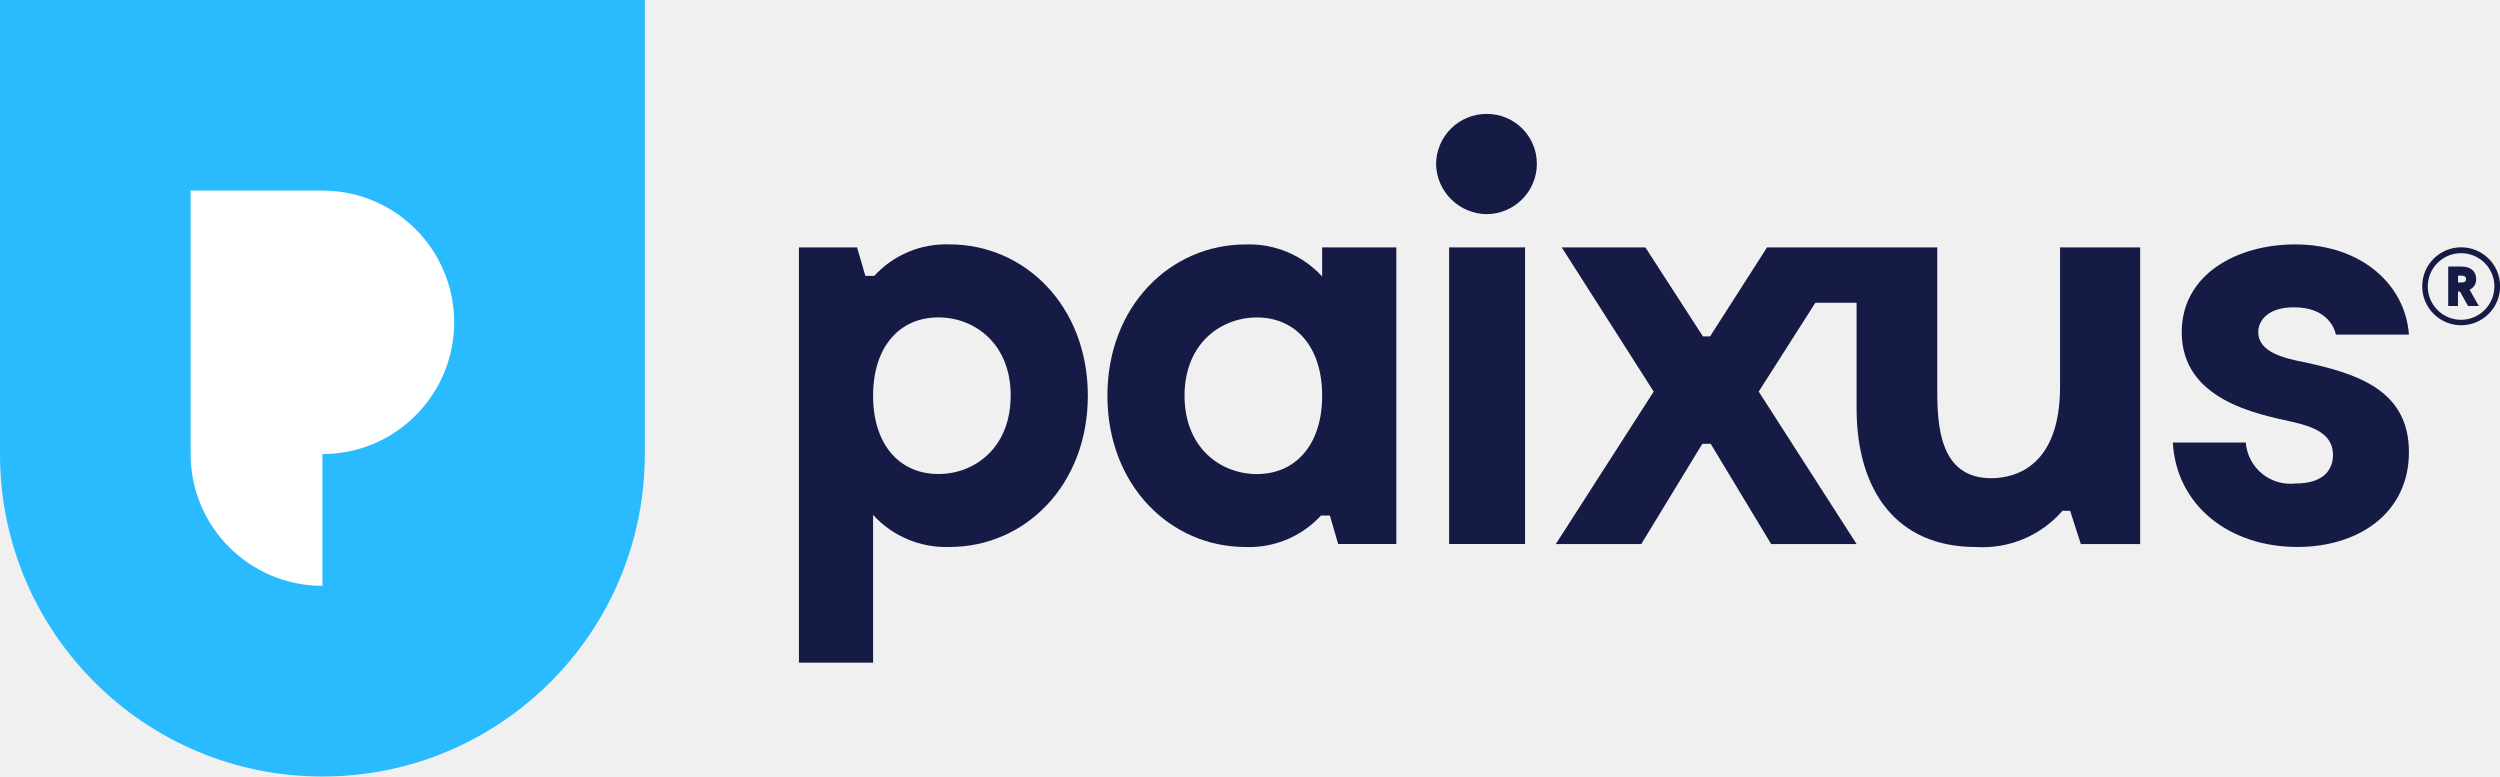
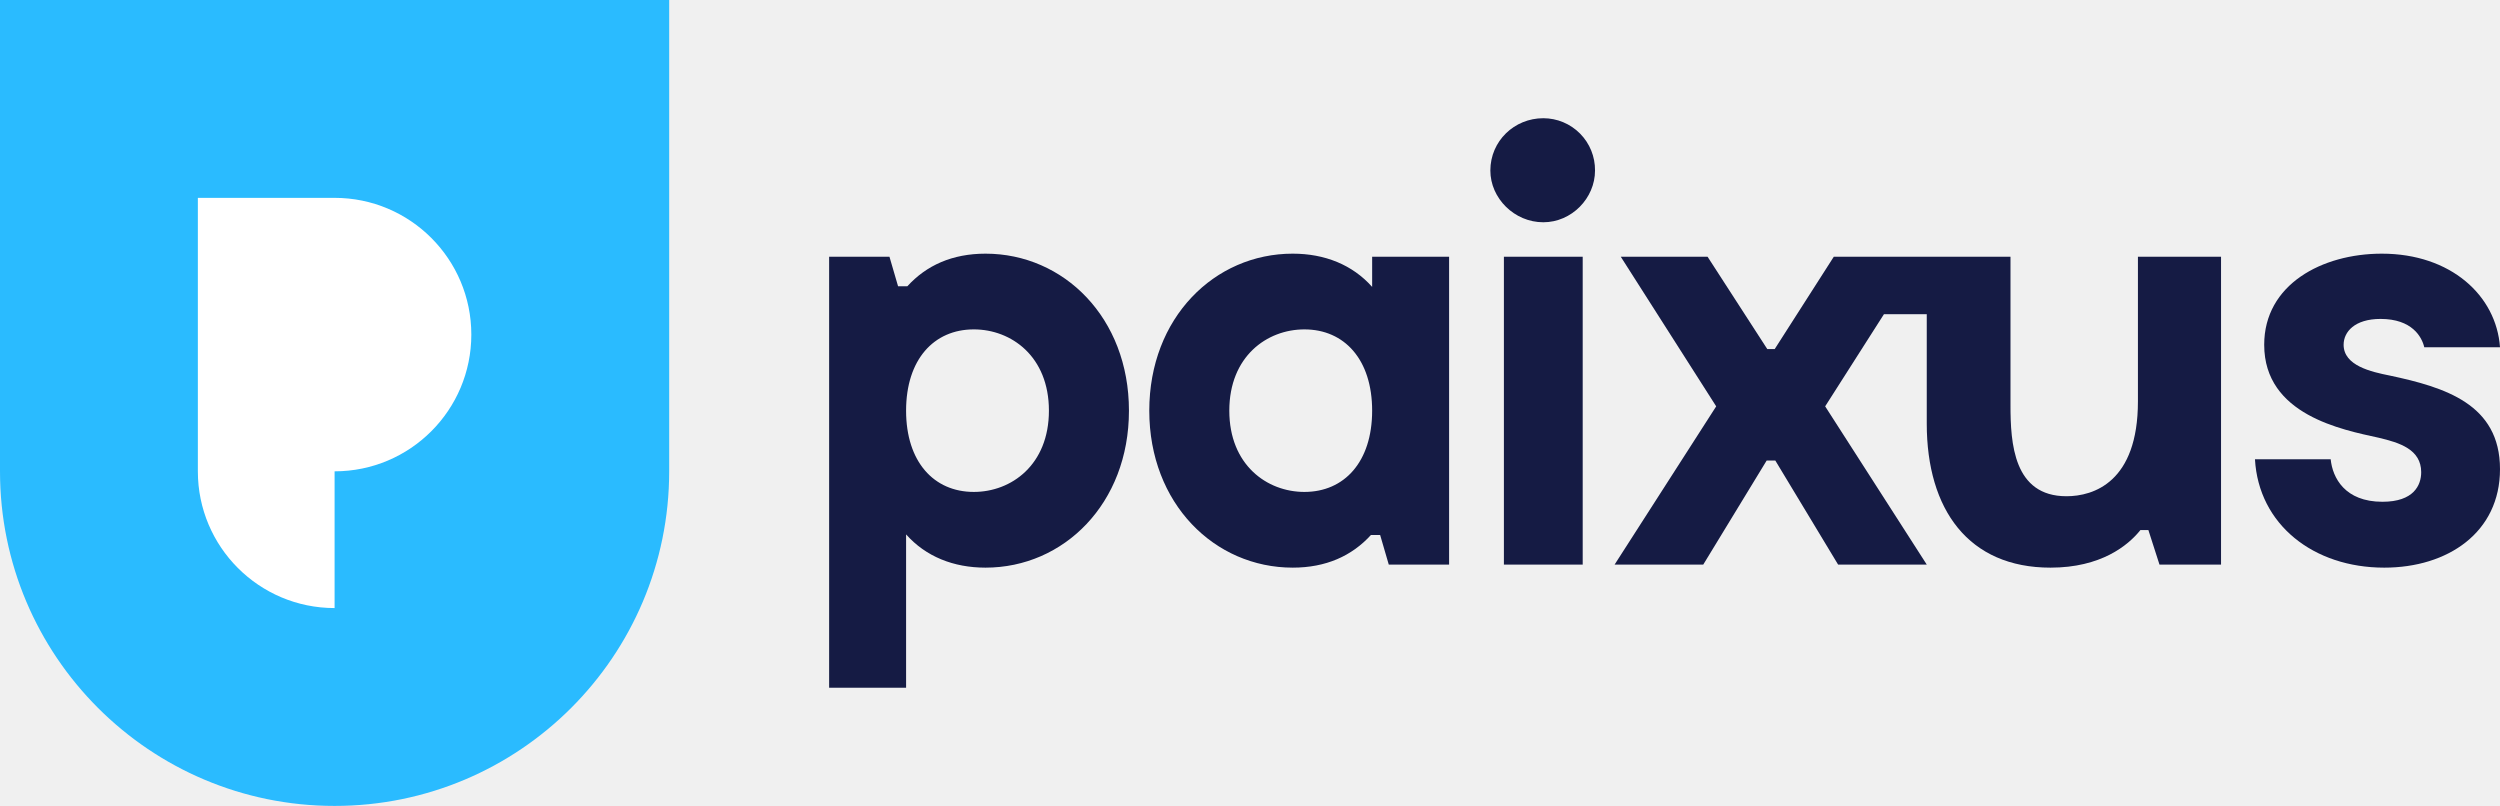
- <svg xmlns="http://www.w3.org/2000/svg" width="166.804" height="51.814" viewBox="0 0 166.804 51.814">
-   <g id="Grupo_6" data-name="Grupo 6" transform="translate(-325.711 -326.472)">
-     <g id="Grupo_4" data-name="Grupo 4" transform="translate(379.017 334.072)">
-       <g id="Grupo_2" data-name="Grupo 2" transform="translate(108.307 8.906)">
-         <g id="Grupo_1" data-name="Grupo 1">
-           <path id="Trazado_1" data-name="Trazado 1" d="M2422.684,543.242a2.6,2.6,0,1,1,2.6,2.6A2.6,2.6,0,0,1,2422.684,543.242Zm4.818,0a2.223,2.223,0,1,0-2.223,2.237A2.229,2.229,0,0,0,2427.5,543.242Zm-2.3.351h-.131v.965h-.651v-2.632h.892c.6,0,.973.314.973.826a.742.742,0,0,1-.439.717l.614,1.089h-.717Zm.1-.607c.212,0,.307-.058.307-.219s-.088-.234-.314-.234h-.219v.453Z" transform="translate(-2422.684 -540.647)" fill="#151b44" />
-         </g>
-       </g>
-       <g id="Grupo_3" data-name="Grupo 3" transform="translate(0 0)">
-         <path id="Trazado_2" data-name="Trazado 2" d="M1036.649,548.172c0,5.977-4.2,10.093-9.222,10.093a6.6,6.6,0,0,1-5.106-2.137v9.856h-4.948V538.276h3.879l.554,1.9h.594a6.5,6.5,0,0,1,5.027-2.1C1032.453,538.078,1036.649,542.194,1036.649,548.172Zm-5.145,0c0-3.483-2.415-5.225-4.829-5.225-2.573,0-4.354,1.94-4.354,5.225s1.781,5.225,4.354,5.225C1029.089,553.4,1031.5,551.654,1031.5,548.172Z" transform="translate(-1017.373 -529.37)" fill="#151b44" />
-         <path id="Trazado_3" data-name="Trazado 3" d="M1303.711,538.276v19.791h-3.879l-.554-1.9h-.594a6.5,6.5,0,0,1-5.027,2.1c-5.026,0-9.222-4.116-9.222-10.093s4.2-10.094,9.222-10.094a6.606,6.606,0,0,1,5.106,2.137v-1.939Zm-4.947,9.9c0-3.285-1.782-5.225-4.354-5.225-2.414,0-4.829,1.742-4.829,5.225s2.415,5.225,4.829,5.225C1296.982,553.4,1298.764,551.457,1298.764,548.172Z" transform="translate(-1263.853 -529.37)" fill="#151b44" />
-         <path id="Trazado_4" data-name="Trazado 4" d="M1568.963,428.453a3.37,3.37,0,0,1,3.4-3.364,3.328,3.328,0,0,1,3.325,3.364,3.371,3.371,0,0,1-3.325,3.325A3.414,3.414,0,0,1,1568.963,428.453Zm5.937,25.332h-5.067V433.995h5.067Z" transform="translate(-1526.452 -425.089)" fill="#151b44" />
-         <path id="Trazado_5" data-name="Trazado 5" d="M2214.875,542.274c-1.663,0-2.375.831-2.375,1.662,0,1.346,1.781,1.742,2.969,1.979,3.523.752,7.085,1.821,7.085,6.016,0,4.077-3.365,6.333-7.442,6.333-4.552,0-8.074-2.77-8.312-6.966h4.868a2.986,2.986,0,0,0,3.325,2.731c2.019,0,2.494-1.068,2.494-1.9,0-1.465-1.385-1.9-2.731-2.217-2.335-.515-7.362-1.464-7.362-5.977,0-3.879,3.721-5.858,7.56-5.858,4.433,0,7.362,2.692,7.6,6.016h-4.869C2217.527,543.422,2216.895,542.274,2214.875,542.274Z" transform="translate(-2115.132 -529.37)" fill="#151b44" />
-         <path id="Trazado_6" data-name="Trazado 6" d="M1706.263,540.647v9.3c0,5.185-2.85,6.1-4.592,6.1-3.4,0-3.6-3.4-3.6-5.858v-9.539h-11.36l-3.8,5.937h-.475l-3.839-5.937h-5.581l6.135,9.618-6.531,10.172h5.7l4.077-6.69h.554l4.037,6.69h5.7l-6.531-10.172,3.78-5.926h2.751v7.034c0,5.541,2.692,9.262,7.956,9.262a7.059,7.059,0,0,0,5.779-2.414h.515l.712,2.217h3.958V540.647Z" transform="translate(-1622.119 -531.741)" fill="#151b44" />
-       </g>
-     </g>
-     <g id="Grupo_5" data-name="Grupo 5" transform="translate(325.711 326.472)">
-       <path id="Trazado_7" data-name="Trazado 7" d="M325.711,326.472v30.3a21.511,21.511,0,1,0,43.023,0v-30.3Z" transform="translate(-325.711 -326.472)" fill="#2abbff" />
-       <path id="Trazado_8" data-name="Trazado 8" d="M499.553,517.9V509.1a8.791,8.791,0,0,0,0-17.582h-8.791V509.1a8.791,8.791,0,0,0,8.791,8.791" transform="translate(-478.042 -478.803)" fill="#fff" />
+ <svg xmlns="http://www.w3.org/2000/svg" id="Componente_1_1" data-name="Componente 1 – 1" width="2085.497" height="672.299" viewBox="0 0 2085.497 672.299">
+   <g id="Grupo_20" data-name="Grupo 20" transform="translate(-325.711 -326.472)">
+     <g id="Grupo_19" data-name="Grupo 19">
+       <path id="Trazado_28" data-name="Trazado 28" d="M1267.483,669.044c0,77.548-54.436,130.96-119.662,130.96-26.709,0-49.816-9.244-66.251-27.733V900.153h-64.2V540.647H1067.7l7.19,24.652h7.708c15.918-17.462,37.489-27.221,65.222-27.221C1213.047,538.078,1267.483,591.49,1267.483,669.044Zm-66.763,0c0-45.2-31.328-67.795-62.656-67.795-33.381,0-56.494,25.166-56.494,67.795s23.113,67.792,56.494,67.792C1169.392,736.836,1200.72,714.235,1200.72,669.044Z" fill="#151b44" />
+       <path id="Trazado_29" data-name="Trazado 29" d="M1534.545,540.647V797.438h-50.328l-7.191-24.655h-7.7C1453.4,790.248,1431.83,800,1404.1,800c-65.221,0-119.662-53.412-119.662-130.96s54.441-130.966,119.662-130.966c26.709,0,49.816,9.245,66.256,27.733V540.647Zm-64.192,128.4c0-42.629-23.118-67.795-56.5-67.795-31.322,0-62.655,22.6-62.655,67.795s31.333,67.792,62.655,67.792C1447.235,736.836,1470.353,711.669,1470.353,669.044Z" fill="#151b44" />
+       <path id="Trazado_30" data-name="Trazado 30" d="M1568.963,468.744c0-24.652,20.03-43.655,44.168-43.655a43.183,43.183,0,0,1,43.143,43.655c0,23.111-19.513,43.141-43.143,43.141C1588.993,511.885,1568.963,491.855,1568.963,468.744ZM1646,797.438h-65.739V540.647H1646Z" fill="#151b44" />
+       <path id="Trazado_31" data-name="Trazado 31" d="M2311.57,592.519c-21.571,0-30.815,10.783-30.815,21.569,0,17.462,23.113,22.6,38.518,25.679,45.714,9.759,91.935,23.628,91.935,78.063,0,52.9-43.655,82.174-96.554,82.174-59.061,0-104.769-35.947-107.853-90.388h63.168c1.541,15.4,11.815,35.435,43.143,35.435,26.191,0,32.357-13.864,32.357-24.649,0-19.006-17.976-24.655-35.44-28.763-30.3-6.678-95.525-19-95.525-77.551,0-50.331,48.28-76.01,98.1-76.01,57.519,0,95.525,34.923,98.608,78.064h-63.173C2345.981,607.412,2337.767,592.519,2311.57,592.519Z" fill="#151b44" />
+       <path id="Trazado_32" data-name="Trazado 32" d="M2109.169,540.647V661.338c0,67.278-36.977,79.093-59.578,79.093-44.167,0-46.733-44.167-46.733-76.012V540.647H1855.452l-49.3,77.036h-6.166l-49.817-77.036H1677.76l79.6,124.8-84.744,131.99h73.958l52.9-86.8h7.191l52.382,86.8h73.959l-84.745-131.99,49.045-76.888h35.7v91.269c0,71.9,34.929,120.175,103.232,120.175,42.114,0,64.716-18.489,74.983-31.328h6.679l9.245,28.762H2178.5V540.647Z" fill="#151b44" />
    </g>
  </g>
+   <g id="Grupo_21" data-name="Grupo 21" transform="translate(-325.711 -326.472)">
+     <path id="Trazado_33" data-name="Trazado 33" d="M325.711,326.472V719.654c0,154.152,124.965,279.117,279.117,279.117S883.944,873.806,883.944,719.654V326.472Z" fill="#2abbff" />
+     <path id="Trazado_34" data-name="Trazado 34" d="M604.828,833.72V719.654a114.065,114.065,0,0,0,0-228.131H490.762V719.654A114.066,114.066,0,0,0,604.828,833.72" fill="#fff" />
+   </g>
</svg>
